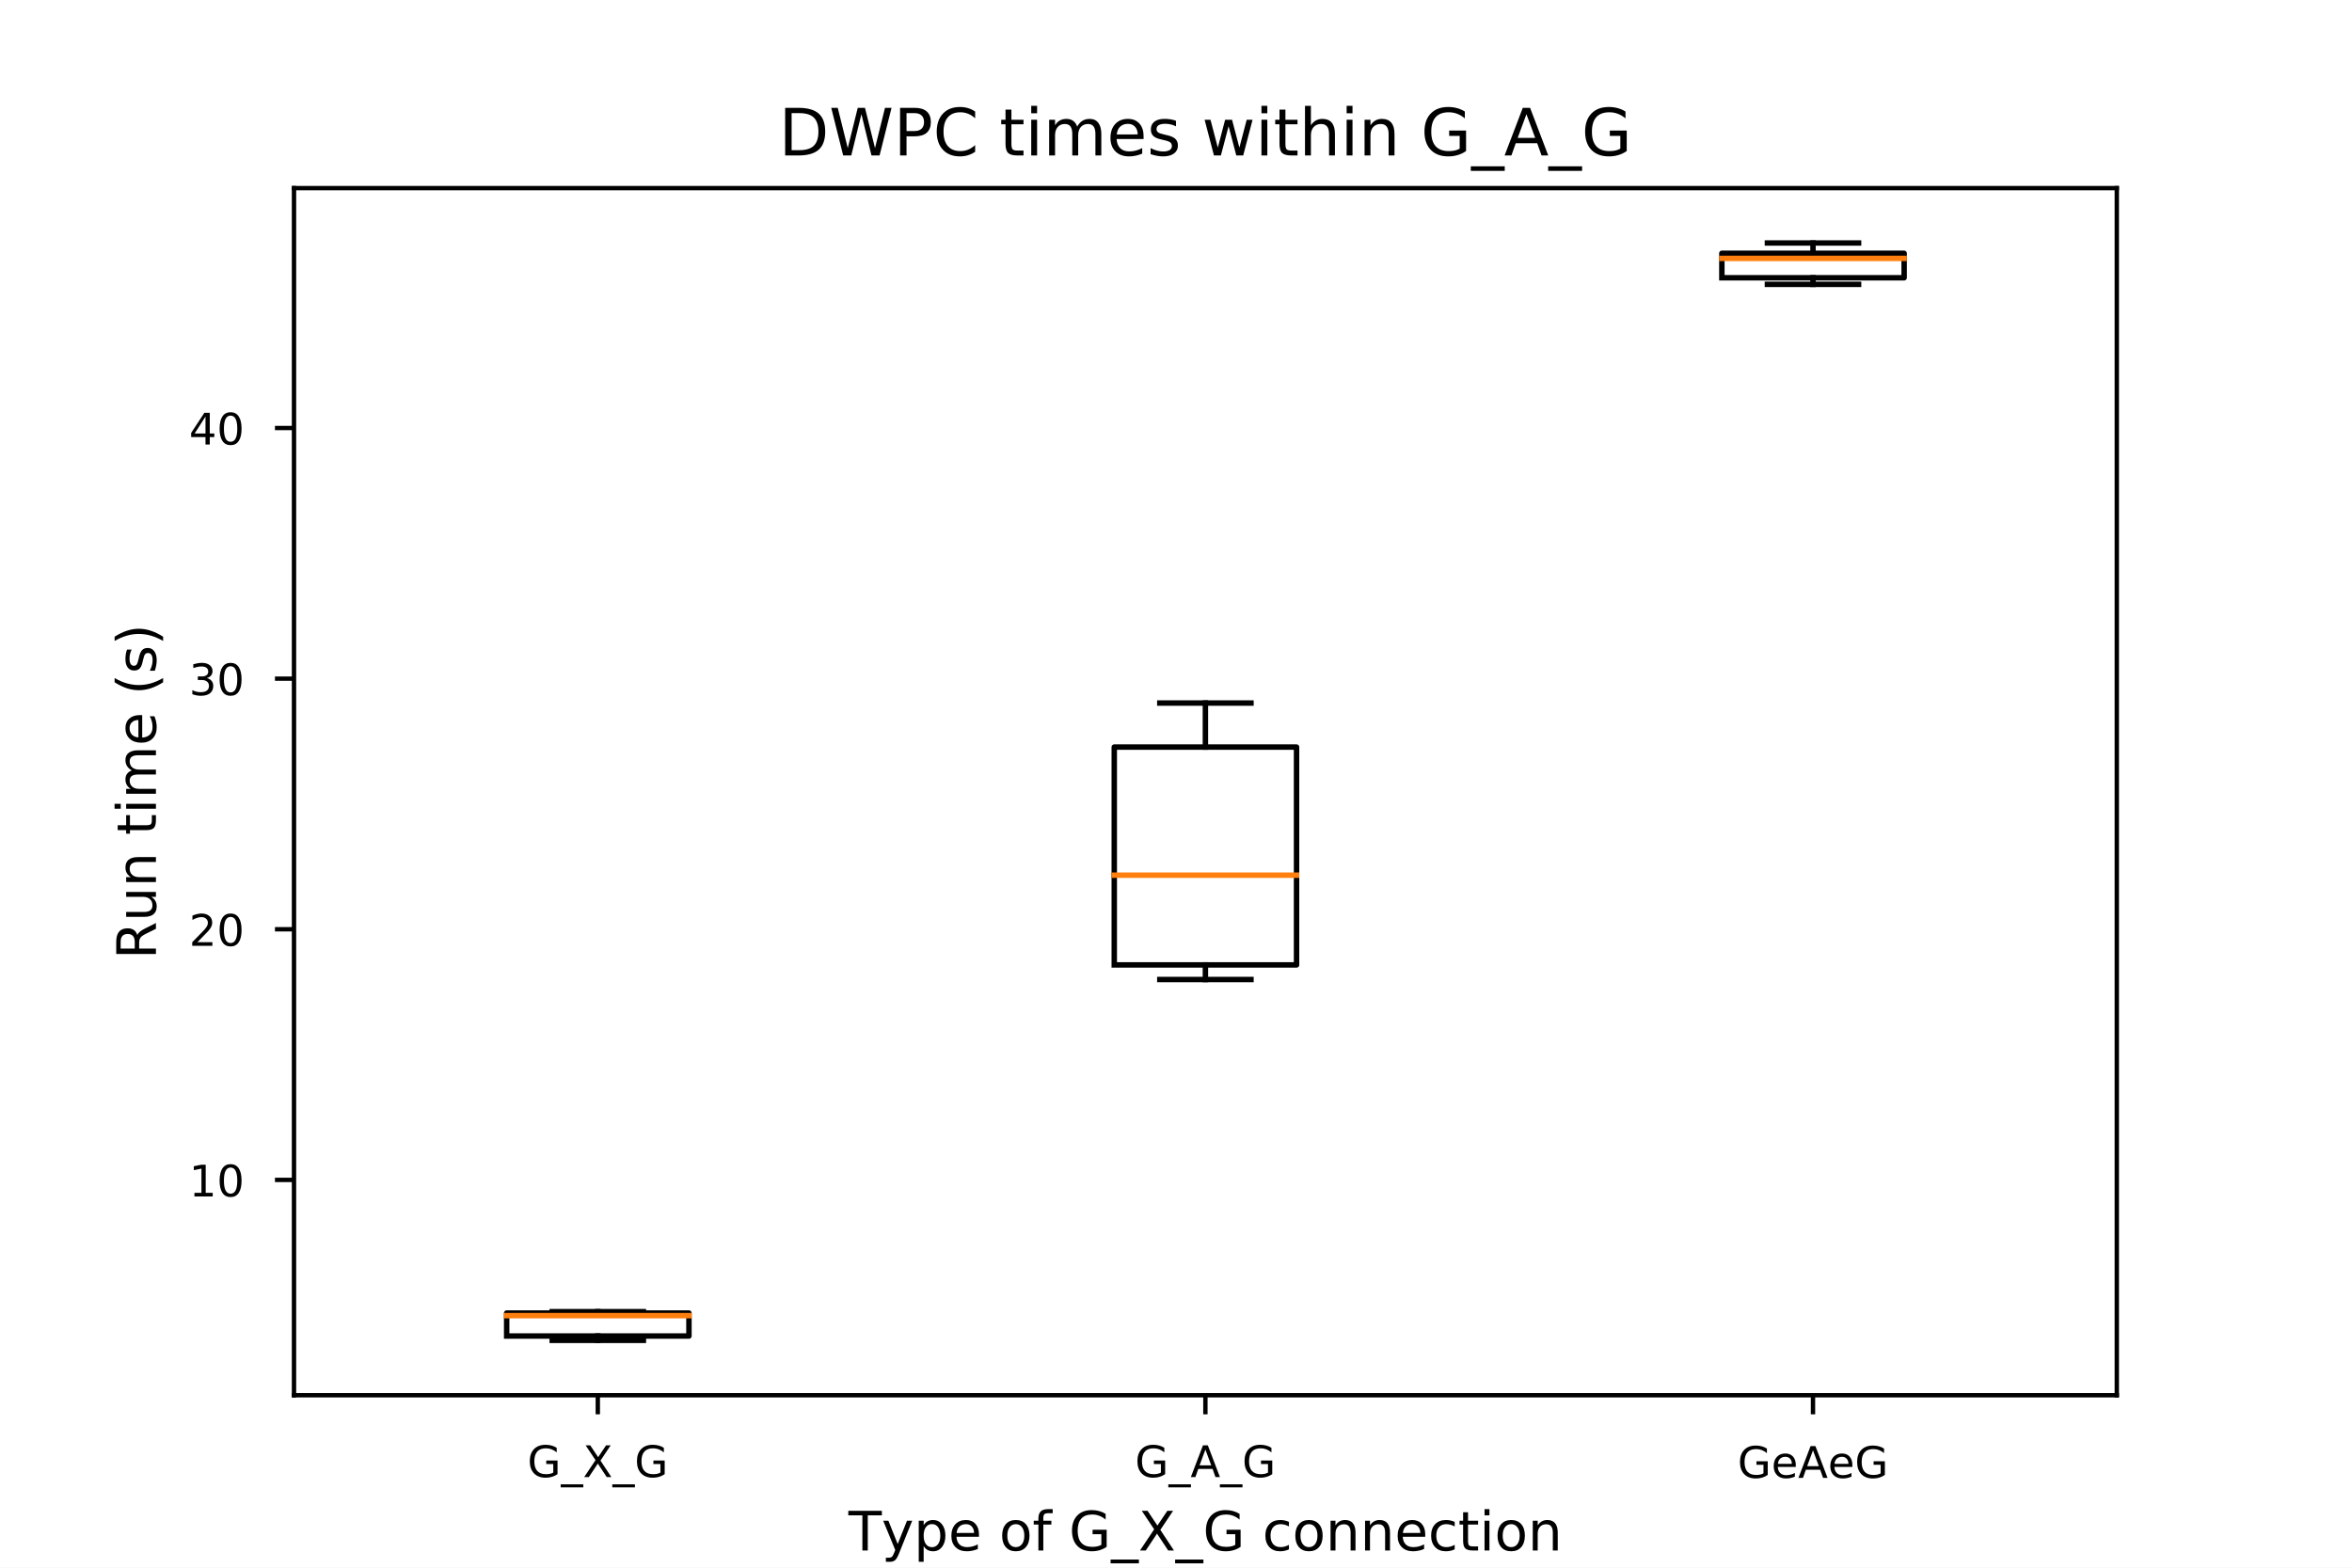
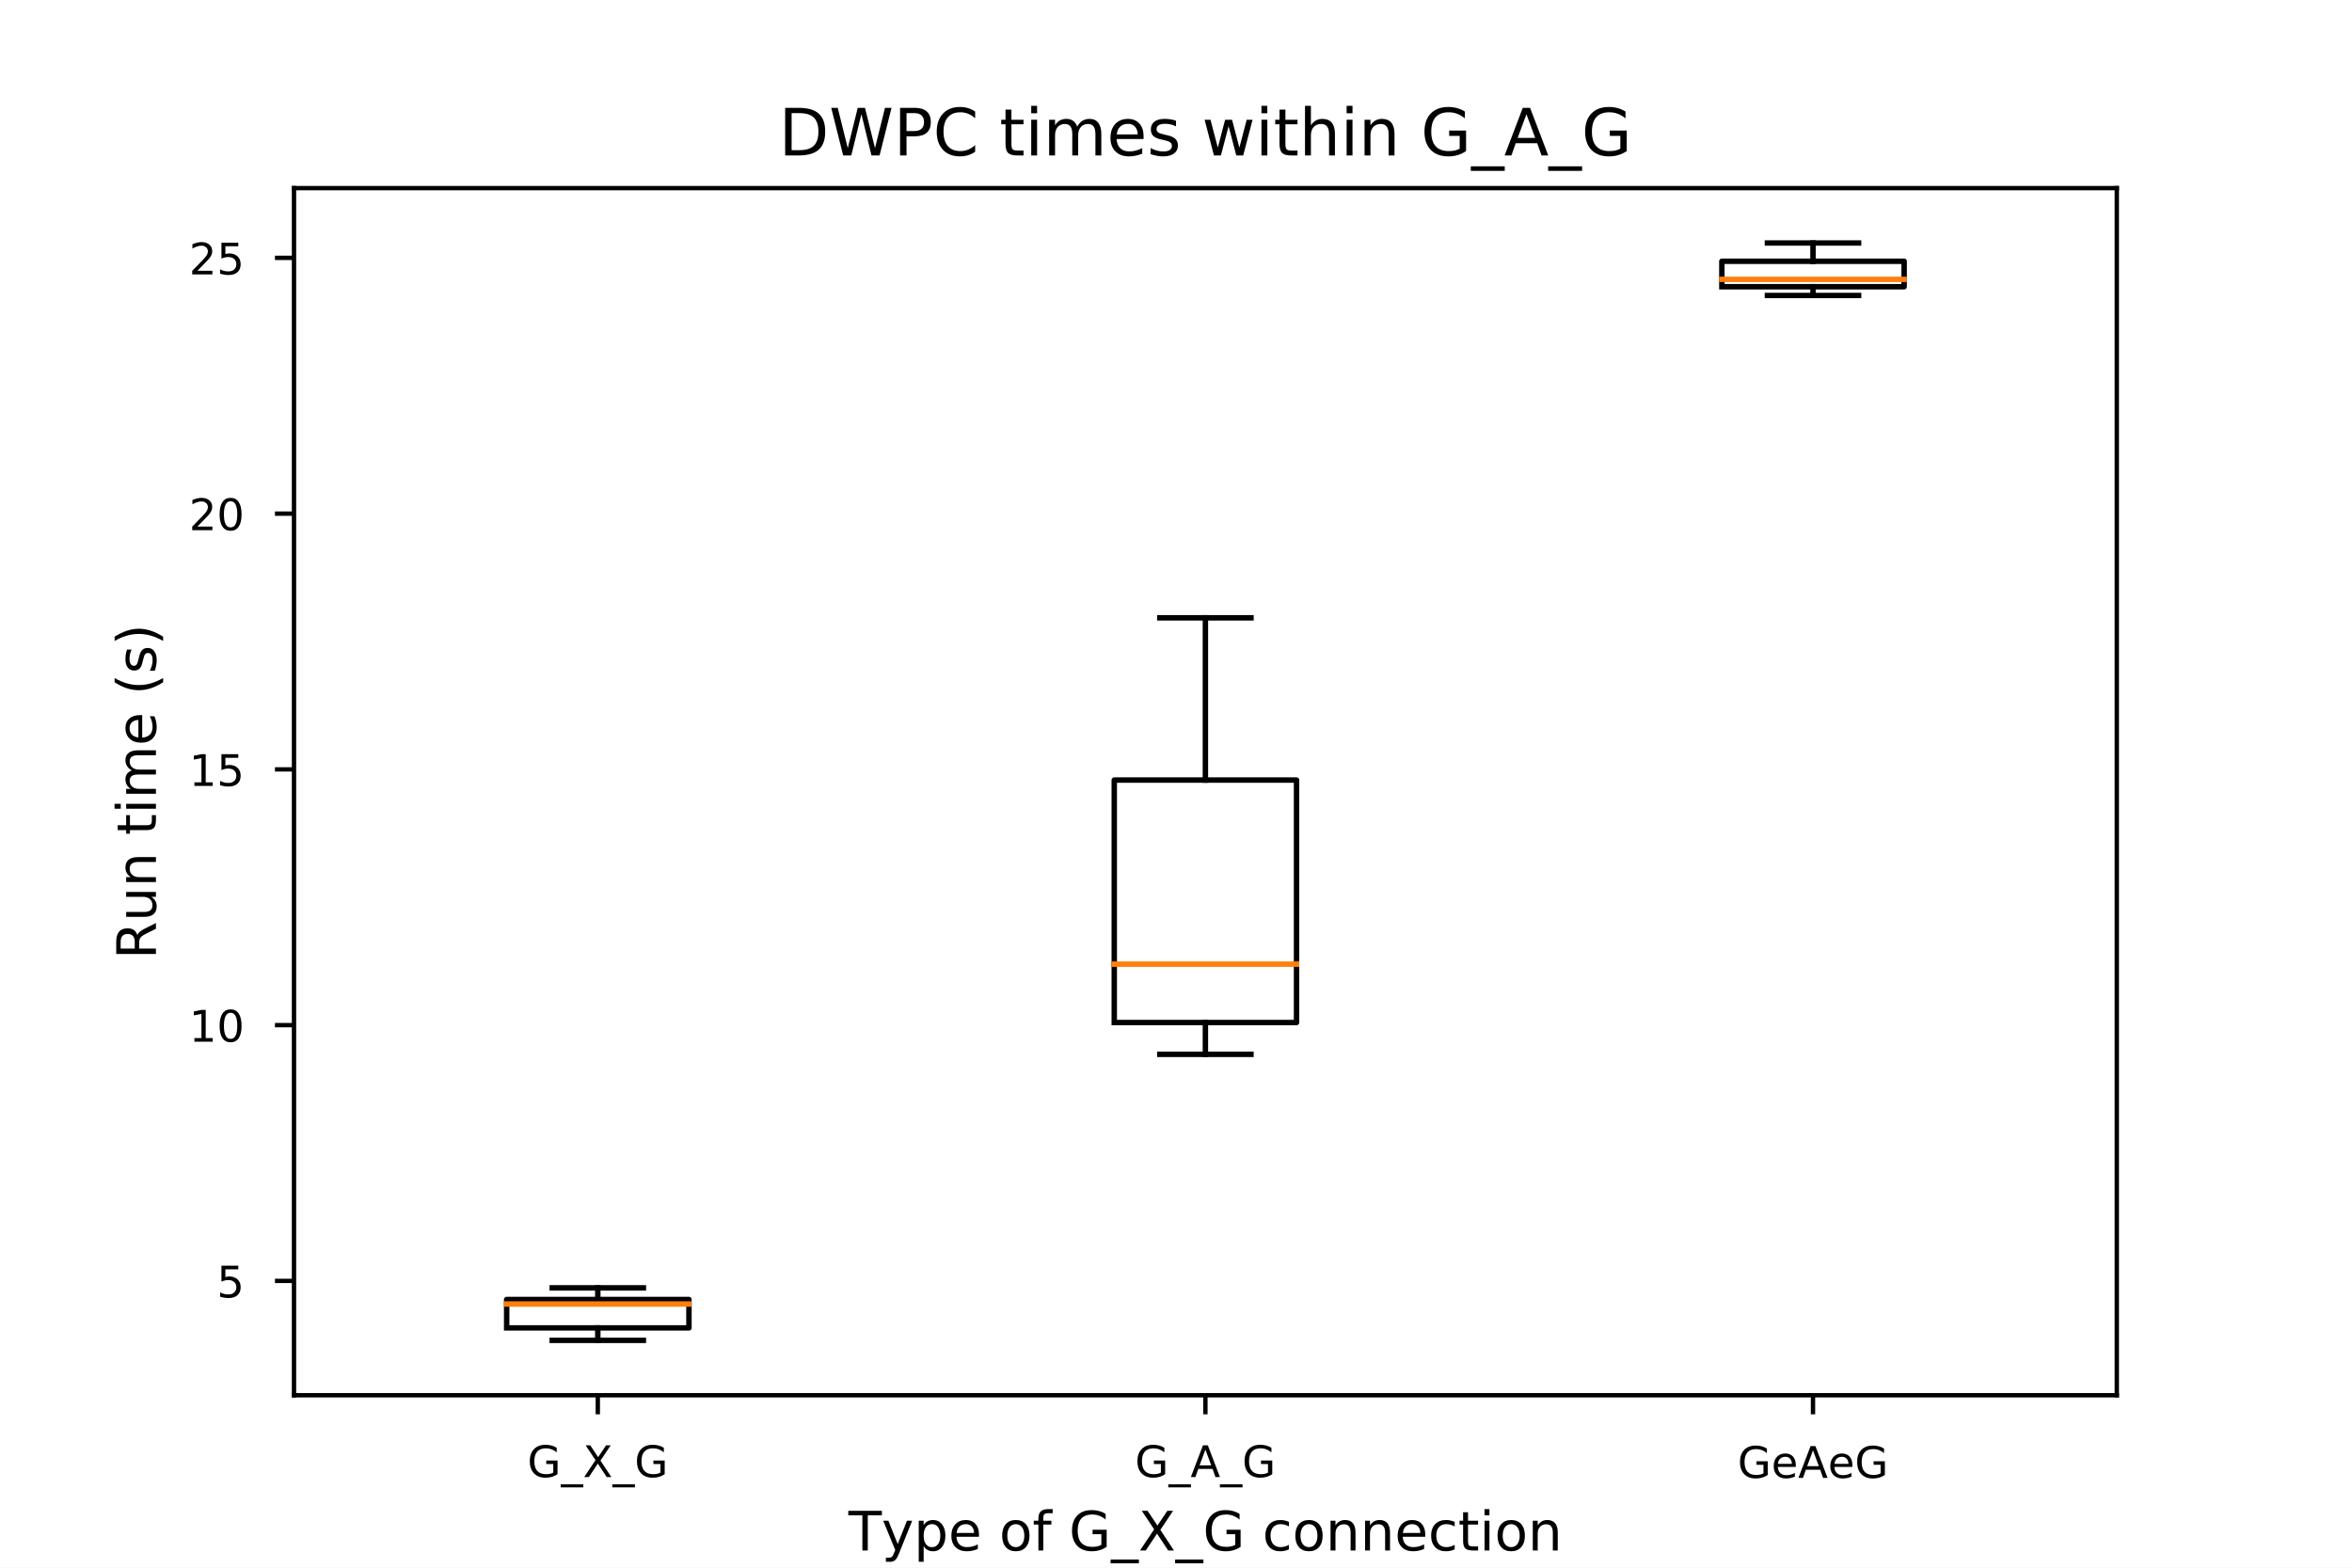
<svg xmlns="http://www.w3.org/2000/svg" xmlns:xlink="http://www.w3.org/1999/xlink" height="288pt" version="1.1" viewBox="0 0 432 288" width="432pt">
  <defs>
    <style type="text/css">
*{stroke-linecap:butt;stroke-linejoin:round;}
  </style>
  </defs>
  <g id="figure_1">
    <g id="patch_1">
      <path d="M 0 288  L 432 288  L 432 0  L 0 0  z " style="fill:#ffffff;" />
    </g>
    <g id="axes_1">
      <g id="patch_2">
        <path d="M 54 256.32  L 388.8 256.32  L 388.8 34.56  L 54 34.56  z " style="fill:#ffffff;" />
      </g>
      <g id="matplotlib.axis_1">
        <g id="xtick_1">
          <g id="line2d_1">
            <defs>
-               <path d="M 0 0  L 0 3.5  " id="m993a92b356" style="stroke:#000000;stroke-width:0.8;" />
-             </defs>
-             <g>
-               <use style="stroke:#000000;stroke-width:0.8;" x="109.8" xlink:href="#m993a92b356" y="256.32" />
+               <path d="M 0 0  L 0 3.5  " id="m518fa1e224" style="stroke:#000000;stroke-width:0.8;" />
+             </defs>
+             <g>
+               <use style="stroke:#000000;stroke-width:0.8;" x="109.8" xlink:href="#m518fa1e224" y="256.32" />
            </g>
          </g>
          <g id="text_1">
            <defs>
              <path d="M 59.516 10.406  L 59.516 29.984  L 43.406 29.984  L 43.406 38.094  L 69.281 38.094  L 69.281 6.781  Q 63.578 2.734 56.688 0.656  Q 49.812 -1.422 42 -1.422  Q 24.906 -1.422 15.25 8.562  Q 5.609 18.562 5.609 36.375  Q 5.609 54.25 15.25 64.234  Q 24.906 74.219 42 74.219  Q 49.125 74.219 55.547 72.453  Q 61.969 70.703 67.391 67.281  L 67.391 56.781  Q 61.922 61.422 55.766 63.766  Q 49.609 66.109 42.828 66.109  Q 29.438 66.109 22.719 58.641  Q 16.016 51.172 16.016 36.375  Q 16.016 21.625 22.719 14.156  Q 29.438 6.688 42.828 6.688  Q 48.047 6.688 52.141 7.594  Q 56.25 8.5 59.516 10.406  z " id="DejaVuSans-47" />
              <path d="M 50.984 -16.609  L 50.984 -23.578  L -0.984 -23.578  L -0.984 -16.609  z " id="DejaVuSans-5f" />
              <path d="M 6.297 72.906  L 16.891 72.906  L 35.016 45.797  L 53.219 72.906  L 63.812 72.906  L 40.375 37.891  L 65.375 0  L 54.781 0  L 34.281 31  L 13.625 0  L 2.984 0  L 29 38.922  z " id="DejaVuSans-58" />
            </defs>
            <g transform="translate(96.86125 271.3575)scale(0.08 -0.08)">
              <use xlink:href="#DejaVuSans-47" />
              <use x="77.49" xlink:href="#DejaVuSans-5f" />
              <use x="127.49" xlink:href="#DejaVuSans-58" />
              <use x="195.996" xlink:href="#DejaVuSans-5f" />
              <use x="245.996" xlink:href="#DejaVuSans-47" />
            </g>
          </g>
        </g>
        <g id="xtick_2">
          <g id="line2d_2">
            <g>
-               <use style="stroke:#000000;stroke-width:0.8;" x="221.4" xlink:href="#m993a92b356" y="256.32" />
+               <use style="stroke:#000000;stroke-width:0.8;" x="221.4" xlink:href="#m518fa1e224" y="256.32" />
            </g>
          </g>
          <g id="text_2">
            <defs>
              <path d="M 34.188 63.188  L 20.797 26.906  L 47.609 26.906  z M 28.609 72.906  L 39.797 72.906  L 67.578 0  L 57.328 0  L 50.688 18.703  L 17.828 18.703  L 11.188 0  L 0.781 0  z " id="DejaVuSans-41" />
            </defs>
            <g transform="translate(208.465 271.3575)scale(0.08 -0.08)">
              <use xlink:href="#DejaVuSans-47" />
              <use x="77.49" xlink:href="#DejaVuSans-5f" />
              <use x="127.49" xlink:href="#DejaVuSans-41" />
              <use x="195.898" xlink:href="#DejaVuSans-5f" />
              <use x="245.898" xlink:href="#DejaVuSans-47" />
            </g>
          </g>
        </g>
        <g id="xtick_3">
          <g id="line2d_3">
            <g>
-               <use style="stroke:#000000;stroke-width:0.8;" x="333" xlink:href="#m993a92b356" y="256.32" />
+               <use style="stroke:#000000;stroke-width:0.8;" x="333" xlink:href="#m518fa1e224" y="256.32" />
            </g>
          </g>
          <g id="text_3">
            <defs>
              <path d="M 56.203 29.594  L 56.203 25.203  L 14.891 25.203  Q 15.484 15.922 20.484 11.062  Q 25.484 6.203 34.422 6.203  Q 39.594 6.203 44.453 7.469  Q 49.312 8.734 54.109 11.281  L 54.109 2.781  Q 49.266 0.734 44.188 -0.344  Q 39.109 -1.422 33.891 -1.422  Q 20.797 -1.422 13.156 6.188  Q 5.516 13.812 5.516 26.812  Q 5.516 40.234 12.766 48.109  Q 20.016 56 32.328 56  Q 43.359 56 49.781 48.891  Q 56.203 41.797 56.203 29.594  z M 47.219 32.234  Q 47.125 39.594 43.094 43.984  Q 39.062 48.391 32.422 48.391  Q 24.906 48.391 20.391 44.141  Q 15.875 39.891 15.188 32.172  z " id="DejaVuSans-65" />
            </defs>
            <g transform="translate(319.1431 271.4987)scale(0.08 -0.08)">
              <use xlink:href="#DejaVuSans-47" />
              <use x="77.49" xlink:href="#DejaVuSans-65" />
              <use x="139.014" xlink:href="#DejaVuSans-41" />
              <use x="207.406" xlink:href="#DejaVuSans-65" />
              <use x="268.93" xlink:href="#DejaVuSans-47" />
            </g>
          </g>
        </g>
        <g id="text_4">
          <defs>
            <path d="M -0.297 72.906  L 61.375 72.906  L 61.375 64.594  L 35.5 64.594  L 35.5 0  L 25.594 0  L 25.594 64.594  L -0.297 64.594  z " id="DejaVuSans-54" />
            <path d="M 32.172 -5.078  Q 28.375 -14.844 24.75 -17.812  Q 21.141 -20.797 15.094 -20.797  L 7.906 -20.797  L 7.906 -13.281  L 13.188 -13.281  Q 16.891 -13.281 18.938 -11.516  Q 21 -9.766 23.484 -3.219  L 25.094 0.875  L 2.984 54.688  L 12.5 54.688  L 29.594 11.922  L 46.688 54.688  L 56.203 54.688  z " id="DejaVuSans-79" />
            <path d="M 18.109 8.203  L 18.109 -20.797  L 9.078 -20.797  L 9.078 54.688  L 18.109 54.688  L 18.109 46.391  Q 20.953 51.266 25.266 53.625  Q 29.594 56 35.594 56  Q 45.562 56 51.781 48.094  Q 58.016 40.188 58.016 27.297  Q 58.016 14.406 51.781 6.484  Q 45.562 -1.422 35.594 -1.422  Q 29.594 -1.422 25.266 0.953  Q 20.953 3.328 18.109 8.203  z M 48.688 27.297  Q 48.688 37.203 44.609 42.844  Q 40.531 48.484 33.406 48.484  Q 26.266 48.484 22.188 42.844  Q 18.109 37.203 18.109 27.297  Q 18.109 17.391 22.188 11.75  Q 26.266 6.109 33.406 6.109  Q 40.531 6.109 44.609 11.75  Q 48.688 17.391 48.688 27.297  z " id="DejaVuSans-70" />
            <path id="DejaVuSans-20" />
            <path d="M 30.609 48.391  Q 23.391 48.391 19.188 42.75  Q 14.984 37.109 14.984 27.297  Q 14.984 17.484 19.156 11.844  Q 23.344 6.203 30.609 6.203  Q 37.797 6.203 41.984 11.859  Q 46.188 17.531 46.188 27.297  Q 46.188 37.016 41.984 42.703  Q 37.797 48.391 30.609 48.391  z M 30.609 56  Q 42.328 56 49.016 48.375  Q 55.719 40.766 55.719 27.297  Q 55.719 13.875 49.016 6.219  Q 42.328 -1.422 30.609 -1.422  Q 18.844 -1.422 12.172 6.219  Q 5.516 13.875 5.516 27.297  Q 5.516 40.766 12.172 48.375  Q 18.844 56 30.609 56  z " id="DejaVuSans-6f" />
            <path d="M 37.109 75.984  L 37.109 68.5  L 28.516 68.5  Q 23.688 68.5 21.797 66.547  Q 19.922 64.594 19.922 59.516  L 19.922 54.688  L 34.719 54.688  L 34.719 47.703  L 19.922 47.703  L 19.922 0  L 10.891 0  L 10.891 47.703  L 2.297 47.703  L 2.297 54.688  L 10.891 54.688  L 10.891 58.5  Q 10.891 67.625 15.141 71.797  Q 19.391 75.984 28.609 75.984  z " id="DejaVuSans-66" />
            <path d="M 48.781 52.594  L 48.781 44.188  Q 44.969 46.297 41.141 47.344  Q 37.312 48.391 33.406 48.391  Q 24.656 48.391 19.812 42.844  Q 14.984 37.312 14.984 27.297  Q 14.984 17.281 19.812 11.734  Q 24.656 6.203 33.406 6.203  Q 37.312 6.203 41.141 7.25  Q 44.969 8.297 48.781 10.406  L 48.781 2.094  Q 45.016 0.344 40.984 -0.531  Q 36.969 -1.422 32.422 -1.422  Q 20.062 -1.422 12.781 6.344  Q 5.516 14.109 5.516 27.297  Q 5.516 40.672 12.859 48.328  Q 20.219 56 33.016 56  Q 37.156 56 41.109 55.141  Q 45.062 54.297 48.781 52.594  z " id="DejaVuSans-63" />
            <path d="M 54.891 33.016  L 54.891 0  L 45.906 0  L 45.906 32.719  Q 45.906 40.484 42.875 44.328  Q 39.844 48.188 33.797 48.188  Q 26.516 48.188 22.312 43.547  Q 18.109 38.922 18.109 30.906  L 18.109 0  L 9.078 0  L 9.078 54.688  L 18.109 54.688  L 18.109 46.188  Q 21.344 51.125 25.703 53.562  Q 30.078 56 35.797 56  Q 45.219 56 50.047 50.172  Q 54.891 44.344 54.891 33.016  z " id="DejaVuSans-6e" />
            <path d="M 18.312 70.219  L 18.312 54.688  L 36.812 54.688  L 36.812 47.703  L 18.312 47.703  L 18.312 18.016  Q 18.312 11.328 20.141 9.422  Q 21.969 7.516 27.594 7.516  L 36.812 7.516  L 36.812 0  L 27.594 0  Q 17.188 0 13.234 3.875  Q 9.281 7.766 9.281 18.016  L 9.281 47.703  L 2.688 47.703  L 2.688 54.688  L 9.281 54.688  L 9.281 70.219  z " id="DejaVuSans-74" />
            <path d="M 9.422 54.688  L 18.406 54.688  L 18.406 0  L 9.422 0  z M 9.422 75.984  L 18.406 75.984  L 18.406 64.594  L 9.422 64.594  z " id="DejaVuSans-69" />
          </defs>
          <g transform="translate(155.8383 284.8422)scale(0.1 -0.1)">
            <use xlink:href="#DejaVuSans-54" />
            <use x="60.85" xlink:href="#DejaVuSans-79" />
            <use x="120.029" xlink:href="#DejaVuSans-70" />
            <use x="183.506" xlink:href="#DejaVuSans-65" />
            <use x="245.029" xlink:href="#DejaVuSans-20" />
            <use x="276.816" xlink:href="#DejaVuSans-6f" />
            <use x="337.998" xlink:href="#DejaVuSans-66" />
            <use x="373.203" xlink:href="#DejaVuSans-20" />
            <use x="404.99" xlink:href="#DejaVuSans-47" />
            <use x="482.48" xlink:href="#DejaVuSans-5f" />
            <use x="532.48" xlink:href="#DejaVuSans-58" />
            <use x="600.986" xlink:href="#DejaVuSans-5f" />
            <use x="650.986" xlink:href="#DejaVuSans-47" />
            <use x="728.477" xlink:href="#DejaVuSans-20" />
            <use x="760.264" xlink:href="#DejaVuSans-63" />
            <use x="815.244" xlink:href="#DejaVuSans-6f" />
            <use x="876.426" xlink:href="#DejaVuSans-6e" />
            <use x="939.805" xlink:href="#DejaVuSans-6e" />
            <use x="1003.184" xlink:href="#DejaVuSans-65" />
            <use x="1064.707" xlink:href="#DejaVuSans-63" />
            <use x="1119.688" xlink:href="#DejaVuSans-74" />
            <use x="1158.896" xlink:href="#DejaVuSans-69" />
            <use x="1186.68" xlink:href="#DejaVuSans-6f" />
            <use x="1247.861" xlink:href="#DejaVuSans-6e" />
          </g>
        </g>
      </g>
      <g id="matplotlib.axis_2">
        <g id="ytick_1">
          <g id="line2d_4">
            <defs>
-               <path d="M 0 0  L -3.5 0  " id="m5ded07b8c1" style="stroke:#000000;stroke-width:0.8;" />
-             </defs>
-             <g>
-               <use style="stroke:#000000;stroke-width:0.8;" x="54" xlink:href="#m5ded07b8c1" y="216.762" />
+               <path d="M 0 0  L -3.5 0  " id="mceef605776" style="stroke:#000000;stroke-width:0.8;" />
+             </defs>
+             <g>
+               <use style="stroke:#000000;stroke-width:0.8;" x="54" xlink:href="#mceef605776" y="235.313" />
            </g>
          </g>
          <g id="text_5">
+             <defs>
+               <path d="M 10.797 72.906  L 49.516 72.906  L 49.516 64.594  L 19.828 64.594  L 19.828 46.734  Q 21.969 47.469 24.109 47.828  Q 26.266 48.188 28.422 48.188  Q 40.625 48.188 47.75 41.5  Q 54.891 34.812 54.891 23.391  Q 54.891 11.625 47.562 5.094  Q 40.234 -1.422 26.906 -1.422  Q 22.312 -1.422 17.547 -0.641  Q 12.797 0.141 7.719 1.703  L 7.719 11.625  Q 12.109 9.234 16.797 8.062  Q 21.484 6.891 26.703 6.891  Q 35.156 6.891 40.078 11.328  Q 45.016 15.766 45.016 23.391  Q 45.016 31 40.078 35.438  Q 35.156 39.891 26.703 39.891  Q 22.75 39.891 18.812 39.016  Q 14.891 38.141 10.797 36.281  z " id="DejaVuSans-35" />
+             </defs>
+             <g transform="translate(39.81 238.3527)scale(0.08 -0.08)">
+               <use xlink:href="#DejaVuSans-35" />
+             </g>
+           </g>
+         </g>
+         <g id="ytick_2">
+           <g id="line2d_5">
+             <g>
+               <use style="stroke:#000000;stroke-width:0.8;" x="54" xlink:href="#mceef605776" y="188.328" />
+             </g>
+           </g>
+           <g id="text_6">
            <defs>
              <path d="M 12.406 8.297  L 28.516 8.297  L 28.516 63.922  L 10.984 60.406  L 10.984 69.391  L 28.422 72.906  L 38.281 72.906  L 38.281 8.297  L 54.391 8.297  L 54.391 0  L 12.406 0  z " id="DejaVuSans-31" />
              <path d="M 31.781 66.406  Q 24.172 66.406 20.328 58.906  Q 16.5 51.422 16.5 36.375  Q 16.5 21.391 20.328 13.891  Q 24.172 6.391 31.781 6.391  Q 39.453 6.391 43.281 13.891  Q 47.125 21.391 47.125 36.375  Q 47.125 51.422 43.281 58.906  Q 39.453 66.406 31.781 66.406  z M 31.781 74.219  Q 44.047 74.219 50.516 64.516  Q 56.984 54.828 56.984 36.375  Q 56.984 17.969 50.516 8.266  Q 44.047 -1.422 31.781 -1.422  Q 19.531 -1.422 13.062 8.266  Q 6.594 17.969 6.594 36.375  Q 6.594 54.828 13.062 64.516  Q 19.531 74.219 31.781 74.219  z " id="DejaVuSans-30" />
            </defs>
-             <g transform="translate(34.72 219.8015)scale(0.08 -0.08)">
+             <g transform="translate(34.72 191.3675)scale(0.08 -0.08)">
              <use xlink:href="#DejaVuSans-31" />
              <use x="63.623" xlink:href="#DejaVuSans-30" />
            </g>
          </g>
        </g>
-         <g id="ytick_2">
-           <g id="line2d_5">
-             <g>
-               <use style="stroke:#000000;stroke-width:0.8;" x="54" xlink:href="#m5ded07b8c1" y="170.717" />
-             </g>
-           </g>
-           <g id="text_6">
+         <g id="ytick_3">
+           <g id="line2d_6">
+             <g>
+               <use style="stroke:#000000;stroke-width:0.8;" x="54" xlink:href="#mceef605776" y="141.343" />
+             </g>
+           </g>
+           <g id="text_7">
+             <g transform="translate(34.72 144.3823)scale(0.08 -0.08)">
+               <use xlink:href="#DejaVuSans-31" />
+               <use x="63.623" xlink:href="#DejaVuSans-35" />
+             </g>
+           </g>
+         </g>
+         <g id="ytick_4">
+           <g id="line2d_7">
+             <g>
+               <use style="stroke:#000000;stroke-width:0.8;" x="54" xlink:href="#mceef605776" y="94.358" />
+             </g>
+           </g>
+           <g id="text_8">
            <defs>
              <path d="M 19.188 8.297  L 53.609 8.297  L 53.609 0  L 7.328 0  L 7.328 8.297  Q 12.938 14.109 22.625 23.891  Q 32.328 33.688 34.812 36.531  Q 39.547 41.844 41.422 45.531  Q 43.312 49.219 43.312 52.781  Q 43.312 58.594 39.234 62.25  Q 35.156 65.922 28.609 65.922  Q 23.969 65.922 18.812 64.312  Q 13.672 62.703 7.812 59.422  L 7.812 69.391  Q 13.766 71.781 18.938 73  Q 24.125 74.219 28.422 74.219  Q 39.75 74.219 46.484 68.547  Q 53.219 62.891 53.219 53.422  Q 53.219 48.922 51.531 44.891  Q 49.859 40.875 45.406 35.406  Q 44.188 33.984 37.641 27.219  Q 31.109 20.453 19.188 8.297  z " id="DejaVuSans-32" />
            </defs>
-             <g transform="translate(34.72 173.7567)scale(0.08 -0.08)">
+             <g transform="translate(34.72 97.3971)scale(0.08 -0.08)">
              <use xlink:href="#DejaVuSans-32" />
              <use x="63.623" xlink:href="#DejaVuSans-30" />
            </g>
          </g>
        </g>
-         <g id="ytick_3">
-           <g id="line2d_6">
-             <g>
-               <use style="stroke:#000000;stroke-width:0.8;" x="54" xlink:href="#m5ded07b8c1" y="124.673" />
-             </g>
-           </g>
-           <g id="text_7">
-             <defs>
-               <path d="M 40.578 39.312  Q 47.656 37.797 51.625 33  Q 55.609 28.219 55.609 21.188  Q 55.609 10.406 48.188 4.484  Q 40.766 -1.422 27.094 -1.422  Q 22.516 -1.422 17.656 -0.516  Q 12.797 0.391 7.625 2.203  L 7.625 11.719  Q 11.719 9.328 16.594 8.109  Q 21.484 6.891 26.812 6.891  Q 36.078 6.891 40.938 10.547  Q 45.797 14.203 45.797 21.188  Q 45.797 27.641 41.281 31.266  Q 36.766 34.906 28.719 34.906  L 20.219 34.906  L 20.219 43.016  L 29.109 43.016  Q 36.375 43.016 40.234 45.922  Q 44.094 48.828 44.094 54.297  Q 44.094 59.906 40.109 62.906  Q 36.141 65.922 28.719 65.922  Q 24.656 65.922 20.016 65.031  Q 15.375 64.156 9.812 62.312  L 9.812 71.094  Q 15.438 72.656 20.344 73.438  Q 25.25 74.219 29.594 74.219  Q 40.828 74.219 47.359 69.109  Q 53.906 64.016 53.906 55.328  Q 53.906 49.266 50.438 45.094  Q 46.969 40.922 40.578 39.312  z " id="DejaVuSans-33" />
-             </defs>
-             <g transform="translate(34.72 127.7119)scale(0.08 -0.08)">
-               <use xlink:href="#DejaVuSans-33" />
-               <use x="63.623" xlink:href="#DejaVuSans-30" />
-             </g>
-           </g>
-         </g>
-         <g id="ytick_4">
-           <g id="line2d_7">
-             <g>
-               <use style="stroke:#000000;stroke-width:0.8;" x="54" xlink:href="#m5ded07b8c1" y="78.628" />
-             </g>
-           </g>
-           <g id="text_8">
-             <defs>
-               <path d="M 37.797 64.312  L 12.891 25.391  L 37.797 25.391  z M 35.203 72.906  L 47.609 72.906  L 47.609 25.391  L 58.016 25.391  L 58.016 17.188  L 47.609 17.188  L 47.609 0  L 37.797 0  L 37.797 17.188  L 4.891 17.188  L 4.891 26.703  z " id="DejaVuSans-34" />
-             </defs>
-             <g transform="translate(34.72 81.66711)scale(0.08 -0.08)">
-               <use xlink:href="#DejaVuSans-34" />
-               <use x="63.623" xlink:href="#DejaVuSans-30" />
-             </g>
-           </g>
-         </g>
-         <g id="text_9">
+         <g id="ytick_5">
+           <g id="line2d_8">
+             <g>
+               <use style="stroke:#000000;stroke-width:0.8;" x="54" xlink:href="#mceef605776" y="47.373" />
+             </g>
+           </g>
+           <g id="text_9">
+             <g transform="translate(34.72 50.41191)scale(0.08 -0.08)">
+               <use xlink:href="#DejaVuSans-32" />
+               <use x="63.623" xlink:href="#DejaVuSans-35" />
+             </g>
+           </g>
+         </g>
+         <g id="text_10">
          <defs>
            <path d="M 44.391 34.188  Q 47.562 33.109 50.562 29.594  Q 53.562 26.078 56.594 19.922  L 66.609 0  L 56 0  L 46.688 18.703  Q 43.062 26.031 39.672 28.422  Q 36.281 30.812 30.422 30.812  L 19.672 30.812  L 19.672 0  L 9.812 0  L 9.812 72.906  L 32.078 72.906  Q 44.578 72.906 50.734 67.672  Q 56.891 62.453 56.891 51.906  Q 56.891 45.016 53.688 40.469  Q 50.484 35.938 44.391 34.188  z M 19.672 64.797  L 19.672 38.922  L 32.078 38.922  Q 39.203 38.922 42.844 42.219  Q 46.484 45.516 46.484 51.906  Q 46.484 58.297 42.844 61.547  Q 39.203 64.797 32.078 64.797  z " id="DejaVuSans-52" />
            <path d="M 8.5 21.578  L 8.5 54.688  L 17.484 54.688  L 17.484 21.922  Q 17.484 14.156 20.5 10.266  Q 23.531 6.391 29.594 6.391  Q 36.859 6.391 41.078 11.031  Q 45.312 15.672 45.312 23.688  L 45.312 54.688  L 54.297 54.688  L 54.297 0  L 45.312 0  L 45.312 8.406  Q 42.047 3.422 37.719 1  Q 33.406 -1.422 27.688 -1.422  Q 18.266 -1.422 13.375 4.438  Q 8.5 10.297 8.5 21.578  z M 31.109 56  z " id="DejaVuSans-75" />
            <path d="M 52 44.188  Q 55.375 50.25 60.062 53.125  Q 64.75 56 71.094 56  Q 79.641 56 84.281 50.016  Q 88.922 44.047 88.922 33.016  L 88.922 0  L 79.891 0  L 79.891 32.719  Q 79.891 40.578 77.094 44.375  Q 74.312 48.188 68.609 48.188  Q 61.625 48.188 57.562 43.547  Q 53.516 38.922 53.516 30.906  L 53.516 0  L 44.484 0  L 44.484 32.719  Q 44.484 40.625 41.703 44.406  Q 38.922 48.188 33.109 48.188  Q 26.219 48.188 22.156 43.531  Q 18.109 38.875 18.109 30.906  L 18.109 0  L 9.078 0  L 9.078 54.688  L 18.109 54.688  L 18.109 46.188  Q 21.188 51.219 25.484 53.609  Q 29.781 56 35.688 56  Q 41.656 56 45.828 52.969  Q 50 49.953 52 44.188  z " id="DejaVuSans-6d" />
            <path d="M 31 75.875  Q 24.469 64.656 21.281 53.656  Q 18.109 42.672 18.109 31.391  Q 18.109 20.125 21.312 9.062  Q 24.516 -2 31 -13.188  L 23.188 -13.188  Q 15.875 -1.703 12.234 9.375  Q 8.594 20.453 8.594 31.391  Q 8.594 42.281 12.203 53.312  Q 15.828 64.359 23.188 75.875  z " id="DejaVuSans-28" />
            <path d="M 44.281 53.078  L 44.281 44.578  Q 40.484 46.531 36.375 47.5  Q 32.281 48.484 27.875 48.484  Q 21.188 48.484 17.844 46.438  Q 14.5 44.391 14.5 40.281  Q 14.5 37.156 16.891 35.375  Q 19.281 33.594 26.516 31.984  L 29.594 31.297  Q 39.156 29.25 43.188 25.516  Q 47.219 21.781 47.219 15.094  Q 47.219 7.469 41.188 3.016  Q 35.156 -1.422 24.609 -1.422  Q 20.219 -1.422 15.453 -0.562  Q 10.688 0.297 5.422 2  L 5.422 11.281  Q 10.406 8.688 15.234 7.391  Q 20.062 6.109 24.812 6.109  Q 31.156 6.109 34.562 8.281  Q 37.984 10.453 37.984 14.406  Q 37.984 18.062 35.516 20.016  Q 33.062 21.969 24.703 23.781  L 21.578 24.516  Q 13.234 26.266 9.516 29.906  Q 5.812 33.547 5.812 39.891  Q 5.812 47.609 11.281 51.797  Q 16.75 56 26.812 56  Q 31.781 56 36.172 55.266  Q 40.578 54.547 44.281 53.078  z " id="DejaVuSans-73" />
            <path d="M 8.016 75.875  L 15.828 75.875  Q 23.141 64.359 26.781 53.312  Q 30.422 42.281 30.422 31.391  Q 30.422 20.453 26.781 9.375  Q 23.141 -1.703 15.828 -13.188  L 8.016 -13.188  Q 14.5 -2 17.703 9.062  Q 20.906 20.125 20.906 31.391  Q 20.906 42.672 17.703 53.656  Q 14.5 64.656 8.016 75.875  z " id="DejaVuSans-29" />
          </defs>
          <g transform="translate(28.64031 176.2291)rotate(-90)scale(0.1 -0.1)">
            <use xlink:href="#DejaVuSans-52" />
            <use x="69.42" xlink:href="#DejaVuSans-75" />
            <use x="132.799" xlink:href="#DejaVuSans-6e" />
            <use x="196.178" xlink:href="#DejaVuSans-20" />
            <use x="227.965" xlink:href="#DejaVuSans-74" />
            <use x="267.174" xlink:href="#DejaVuSans-69" />
            <use x="294.957" xlink:href="#DejaVuSans-6d" />
            <use x="392.369" xlink:href="#DejaVuSans-65" />
            <use x="453.893" xlink:href="#DejaVuSans-20" />
            <use x="485.68" xlink:href="#DejaVuSans-28" />
            <use x="524.693" xlink:href="#DejaVuSans-73" />
            <use x="576.793" xlink:href="#DejaVuSans-29" />
          </g>
        </g>
      </g>
-       <g id="line2d_8">
-         <path clip-path="url(#p8ab4a6b883)" d="M 93.06 245.44  L 126.54 245.44  L 126.54 241.222  L 93.06 241.222  L 93.06 245.44  " style="fill:none;stroke:#000000;stroke-linecap:square;" />
-       </g>
      <g id="line2d_9">
-         <path clip-path="url(#p8ab4a6b883)" d="M 109.8 245.44  L 109.8 246.24  " style="fill:none;stroke:#000000;stroke-linecap:square;" />
+         <path clip-path="url(#pb7bf480c73)" d="M 93.06 243.947  L 126.54 243.947  L 126.54 238.733  L 93.06 238.733  L 93.06 243.947  " style="fill:none;stroke:#000000;stroke-linecap:square;" />
      </g>
      <g id="line2d_10">
-         <path clip-path="url(#p8ab4a6b883)" d="M 109.8 241.222  L 109.8 240.965  " style="fill:none;stroke:#000000;stroke-linecap:square;" />
+         <path clip-path="url(#pb7bf480c73)" d="M 109.8 243.947  L 109.8 246.24  " style="fill:none;stroke:#000000;stroke-linecap:square;" />
      </g>
      <g id="line2d_11">
-         <path clip-path="url(#p8ab4a6b883)" d="M 101.43 246.24  L 118.17 246.24  " style="fill:none;stroke:#000000;stroke-linecap:square;" />
+         <path clip-path="url(#pb7bf480c73)" d="M 109.8 238.733  L 109.8 236.591  " style="fill:none;stroke:#000000;stroke-linecap:square;" />
      </g>
      <g id="line2d_12">
-         <path clip-path="url(#p8ab4a6b883)" d="M 101.43 240.965  L 118.17 240.965  " style="fill:none;stroke:#000000;stroke-linecap:square;" />
+         <path clip-path="url(#pb7bf480c73)" d="M 101.43 246.24  L 118.17 246.24  " style="fill:none;stroke:#000000;stroke-linecap:square;" />
      </g>
      <g id="line2d_13">
+         <path clip-path="url(#pb7bf480c73)" d="M 101.43 236.591  L 118.17 236.591  " style="fill:none;stroke:#000000;stroke-linecap:square;" />
+       </g>
+       <g id="line2d_14">
        <defs>
-           <path d="M 0 3  C 0.796 3 1.559 2.684 2.121 2.121  C 2.684 1.559 3 0.796 3 0  C 3 -0.796 2.684 -1.559 2.121 -2.121  C 1.559 -2.684 0.796 -3 0 -3  C -0.796 -3 -1.559 -2.684 -2.121 -2.121  C -2.684 -1.559 -3 -0.796 -3 0  C -3 0.796 -2.684 1.559 -2.121 2.121  C -1.559 2.684 -0.796 3 0 3  z " id="m285508991e" />
+           <path d="M 0 3  C 0.796 3 1.559 2.684 2.121 2.121  C 2.684 1.559 3 0.796 3 0  C 3 -0.796 2.684 -1.559 2.121 -2.121  C 1.559 -2.684 0.796 -3 0 -3  C -0.796 -3 -1.559 -2.684 -2.121 -2.121  C -2.684 -1.559 -3 -0.796 -3 0  C -3 0.796 -2.684 1.559 -2.121 2.121  C -1.559 2.684 -0.796 3 0 3  z " id="mba5415eee8" />
        </defs>
-         <g clip-path="url(#p8ab4a6b883)">
-           <use style="fill:none;" x="109.8" xlink:href="#m285508991e" y="193.878" />
-           <use style="fill:none;" x="109.8" xlink:href="#m285508991e" y="194.171" />
-           <use style="fill:none;" x="109.8" xlink:href="#m285508991e" y="190.521" />
-           <use style="fill:none;" x="109.8" xlink:href="#m285508991e" y="190.55" />
-           <use style="fill:none;" x="109.8" xlink:href="#m285508991e" y="190.052" />
-           <use style="fill:none;" x="109.8" xlink:href="#m285508991e" y="188.613" />
-           <use style="fill:none;" x="109.8" xlink:href="#m285508991e" y="188.364" />
-           <use style="fill:none;" x="109.8" xlink:href="#m285508991e" y="185.034" />
-           <use style="fill:none;" x="109.8" xlink:href="#m285508991e" y="189.663" />
-           <use style="fill:none;" x="109.8" xlink:href="#m285508991e" y="199.645" />
-           <use style="fill:none;" x="109.8" xlink:href="#m285508991e" y="199.677" />
-           <use style="fill:none;" x="109.8" xlink:href="#m285508991e" y="200.805" />
-           <use style="fill:none;" x="109.8" xlink:href="#m285508991e" y="200.685" />
-           <use style="fill:none;" x="109.8" xlink:href="#m285508991e" y="199.727" />
-           <use style="fill:none;" x="109.8" xlink:href="#m285508991e" y="199.842" />
-           <use style="fill:none;" x="109.8" xlink:href="#m285508991e" y="199.895" />
-           <use style="fill:none;" x="109.8" xlink:href="#m285508991e" y="199.861" />
-           <use style="fill:none;" x="109.8" xlink:href="#m285508991e" y="199.594" />
-           <use style="fill:none;" x="109.8" xlink:href="#m285508991e" y="200.085" />
-           <use style="fill:none;" x="109.8" xlink:href="#m285508991e" y="199.819" />
-           <use style="fill:none;" x="109.8" xlink:href="#m285508991e" y="199.814" />
-           <use style="fill:none;" x="109.8" xlink:href="#m285508991e" y="200.11" />
-           <use style="fill:none;" x="109.8" xlink:href="#m285508991e" y="198.476" />
-           <use style="fill:none;" x="109.8" xlink:href="#m285508991e" y="171.162" />
-           <use style="fill:none;" x="109.8" xlink:href="#m285508991e" y="170.842" />
-           <use style="fill:none;" x="109.8" xlink:href="#m285508991e" y="196.691" />
-           <use style="fill:none;" x="109.8" xlink:href="#m285508991e" y="196.963" />
-           <use style="fill:none;" x="109.8" xlink:href="#m285508991e" y="199.128" />
-           <use style="fill:none;" x="109.8" xlink:href="#m285508991e" y="200.262" />
-           <use style="fill:none;" x="109.8" xlink:href="#m285508991e" y="171.011" />
-           <use style="fill:none;" x="109.8" xlink:href="#m285508991e" y="169.943" />
-           <use style="fill:none;" x="109.8" xlink:href="#m285508991e" y="172.733" />
-           <use style="fill:none;" x="109.8" xlink:href="#m285508991e" y="169.445" />
-           <use style="fill:none;" x="109.8" xlink:href="#m285508991e" y="169.225" />
-           <use style="fill:none;" x="109.8" xlink:href="#m285508991e" y="165.024" />
-           <use style="fill:none;" x="109.8" xlink:href="#m285508991e" y="162.564" />
-         </g>
-       </g>
-       <g id="line2d_14">
-         <path clip-path="url(#p8ab4a6b883)" d="M 204.66 177.263  L 238.14 177.263  L 238.14 137.246  L 204.66 137.246  L 204.66 177.263  " style="fill:none;stroke:#000000;stroke-linecap:square;" />
+         <g clip-path="url(#pb7bf480c73)">
+           <use style="fill:none;" x="109.8" xlink:href="#mba5415eee8" y="182.929" />
+           <use style="fill:none;" x="109.8" xlink:href="#mba5415eee8" y="182.557" />
+           <use style="fill:none;" x="109.8" xlink:href="#mba5415eee8" y="177.252" />
+           <use style="fill:none;" x="109.8" xlink:href="#mba5415eee8" y="180.841" />
+           <use style="fill:none;" x="109.8" xlink:href="#mba5415eee8" y="178.945" />
+           <use style="fill:none;" x="109.8" xlink:href="#mba5415eee8" y="176.922" />
+           <use style="fill:none;" x="109.8" xlink:href="#mba5415eee8" y="171.634" />
+           <use style="fill:none;" x="109.8" xlink:href="#mba5415eee8" y="180.053" />
+           <use style="fill:none;" x="109.8" xlink:href="#mba5415eee8" y="180.165" />
+           <use style="fill:none;" x="109.8" xlink:href="#mba5415eee8" y="179.956" />
+           <use style="fill:none;" x="109.8" xlink:href="#mba5415eee8" y="179.895" />
+           <use style="fill:none;" x="109.8" xlink:href="#mba5415eee8" y="182.681" />
+           <use style="fill:none;" x="109.8" xlink:href="#mba5415eee8" y="182.283" />
+           <use style="fill:none;" x="109.8" xlink:href="#mba5415eee8" y="179.096" />
+           <use style="fill:none;" x="109.8" xlink:href="#mba5415eee8" y="178.973" />
+           <use style="fill:none;" x="109.8" xlink:href="#mba5415eee8" y="179.532" />
+           <use style="fill:none;" x="109.8" xlink:href="#mba5415eee8" y="179.024" />
+           <use style="fill:none;" x="109.8" xlink:href="#mba5415eee8" y="179.128" />
+           <use style="fill:none;" x="109.8" xlink:href="#mba5415eee8" y="179.336" />
+           <use style="fill:none;" x="109.8" xlink:href="#mba5415eee8" y="178.833" />
+           <use style="fill:none;" x="109.8" xlink:href="#mba5415eee8" y="179.06" />
+           <use style="fill:none;" x="109.8" xlink:href="#mba5415eee8" y="179.232" />
+           <use style="fill:none;" x="109.8" xlink:href="#mba5415eee8" y="179.204" />
+           <use style="fill:none;" x="109.8" xlink:href="#mba5415eee8" y="157.323" />
+           <use style="fill:none;" x="109.8" xlink:href="#mba5415eee8" y="156.23" />
+           <use style="fill:none;" x="109.8" xlink:href="#mba5415eee8" y="179.154" />
+           <use style="fill:none;" x="109.8" xlink:href="#mba5415eee8" y="179.142" />
+           <use style="fill:none;" x="109.8" xlink:href="#mba5415eee8" y="179.315" />
+           <use style="fill:none;" x="109.8" xlink:href="#mba5415eee8" y="178.534" />
+           <use style="fill:none;" x="109.8" xlink:href="#mba5415eee8" y="152.369" />
+           <use style="fill:none;" x="109.8" xlink:href="#mba5415eee8" y="152.228" />
+           <use style="fill:none;" x="109.8" xlink:href="#mba5415eee8" y="157.139" />
+           <use style="fill:none;" x="109.8" xlink:href="#mba5415eee8" y="150.538" />
+           <use style="fill:none;" x="109.8" xlink:href="#mba5415eee8" y="150.683" />
+           <use style="fill:none;" x="109.8" xlink:href="#mba5415eee8" y="151.863" />
+           <use style="fill:none;" x="109.8" xlink:href="#mba5415eee8" y="151.067" />
+         </g>
      </g>
      <g id="line2d_15">
-         <path clip-path="url(#p8ab4a6b883)" d="M 221.4 177.263  L 221.4 179.945  " style="fill:none;stroke:#000000;stroke-linecap:square;" />
+         <path clip-path="url(#pb7bf480c73)" d="M 204.66 187.849  L 238.14 187.849  L 238.14 143.307  L 204.66 143.307  L 204.66 187.849  " style="fill:none;stroke:#000000;stroke-linecap:square;" />
      </g>
      <g id="line2d_16">
-         <path clip-path="url(#p8ab4a6b883)" d="M 221.4 137.246  L 221.4 129.159  " style="fill:none;stroke:#000000;stroke-linecap:square;" />
+         <path clip-path="url(#pb7bf480c73)" d="M 221.4 187.849  L 221.4 193.691  " style="fill:none;stroke:#000000;stroke-linecap:square;" />
      </g>
      <g id="line2d_17">
-         <path clip-path="url(#p8ab4a6b883)" d="M 213.03 179.945  L 229.77 179.945  " style="fill:none;stroke:#000000;stroke-linecap:square;" />
+         <path clip-path="url(#pb7bf480c73)" d="M 221.4 143.307  L 221.4 113.502  " style="fill:none;stroke:#000000;stroke-linecap:square;" />
      </g>
      <g id="line2d_18">
-         <path clip-path="url(#p8ab4a6b883)" d="M 213.03 129.159  L 229.77 129.159  " style="fill:none;stroke:#000000;stroke-linecap:square;" />
-       </g>
-       <g id="line2d_19" />
-       <g id="line2d_20">
-         <path clip-path="url(#p8ab4a6b883)" d="M 316.26 51.027  L 349.74 51.027  L 349.74 46.536  L 316.26 46.536  L 316.26 51.027  " style="fill:none;stroke:#000000;stroke-linecap:square;" />
-       </g>
+         <path clip-path="url(#pb7bf480c73)" d="M 213.03 193.691  L 229.77 193.691  " style="fill:none;stroke:#000000;stroke-linecap:square;" />
+       </g>
+       <g id="line2d_19">
+         <path clip-path="url(#pb7bf480c73)" d="M 213.03 113.502  L 229.77 113.502  " style="fill:none;stroke:#000000;stroke-linecap:square;" />
+       </g>
+       <g id="line2d_20" />
      <g id="line2d_21">
-         <path clip-path="url(#p8ab4a6b883)" d="M 333 51.027  L 333 52.239  " style="fill:none;stroke:#000000;stroke-linecap:square;" />
+         <path clip-path="url(#pb7bf480c73)" d="M 316.26 52.672  L 349.74 52.672  L 349.74 47.994  L 316.26 47.994  L 316.26 52.672  " style="fill:none;stroke:#000000;stroke-linecap:square;" />
      </g>
      <g id="line2d_22">
-         <path clip-path="url(#p8ab4a6b883)" d="M 333 46.536  L 333 44.64  " style="fill:none;stroke:#000000;stroke-linecap:square;" />
+         <path clip-path="url(#pb7bf480c73)" d="M 333 52.672  L 333 54.282  " style="fill:none;stroke:#000000;stroke-linecap:square;" />
      </g>
      <g id="line2d_23">
-         <path clip-path="url(#p8ab4a6b883)" d="M 324.63 52.239  L 341.37 52.239  " style="fill:none;stroke:#000000;stroke-linecap:square;" />
+         <path clip-path="url(#pb7bf480c73)" d="M 333 47.994  L 333 44.64  " style="fill:none;stroke:#000000;stroke-linecap:square;" />
      </g>
      <g id="line2d_24">
-         <path clip-path="url(#p8ab4a6b883)" d="M 324.63 44.64  L 341.37 44.64  " style="fill:none;stroke:#000000;stroke-linecap:square;" />
-       </g>
-       <g id="line2d_25" />
+         <path clip-path="url(#pb7bf480c73)" d="M 324.63 54.282  L 341.37 54.282  " style="fill:none;stroke:#000000;stroke-linecap:square;" />
+       </g>
+       <g id="line2d_25">
+         <path clip-path="url(#pb7bf480c73)" d="M 324.63 44.64  L 341.37 44.64  " style="fill:none;stroke:#000000;stroke-linecap:square;" />
+       </g>
      <g id="line2d_26">
-         <path clip-path="url(#p8ab4a6b883)" d="M 93.06 241.697  L 126.54 241.697  " style="fill:none;stroke:#ff7f0e;stroke-linecap:square;" />
+         <g clip-path="url(#pb7bf480c73)">
+           <use style="fill:none;" x="333" xlink:href="#mba5415eee8" y="63.243" />
+         </g>
      </g>
      <g id="line2d_27">
-         <path clip-path="url(#p8ab4a6b883)" d="M 204.66 160.781  L 238.14 160.781  " style="fill:none;stroke:#ff7f0e;stroke-linecap:square;" />
+         <path clip-path="url(#pb7bf480c73)" d="M 93.06 239.564  L 126.54 239.564  " style="fill:none;stroke:#ff7f0e;stroke-linecap:square;" />
      </g>
      <g id="line2d_28">
-         <path clip-path="url(#p8ab4a6b883)" d="M 316.26 47.467  L 349.74 47.467  " style="fill:none;stroke:#ff7f0e;stroke-linecap:square;" />
+         <path clip-path="url(#pb7bf480c73)" d="M 204.66 177.125  L 238.14 177.125  " style="fill:none;stroke:#ff7f0e;stroke-linecap:square;" />
+       </g>
+       <g id="line2d_29">
+         <path clip-path="url(#pb7bf480c73)" d="M 316.26 51.322  L 349.74 51.322  " style="fill:none;stroke:#ff7f0e;stroke-linecap:square;" />
      </g>
      <g id="patch_3">
        <path d="M 54 256.32  L 54 34.56  " style="fill:none;stroke:#000000;stroke-linecap:square;stroke-linejoin:miter;stroke-width:0.8;" />
      </g>
      <g id="patch_4">
        <path d="M 388.8 256.32  L 388.8 34.56  " style="fill:none;stroke:#000000;stroke-linecap:square;stroke-linejoin:miter;stroke-width:0.8;" />
      </g>
      <g id="patch_5">
        <path d="M 54 256.32  L 388.8 256.32  " style="fill:none;stroke:#000000;stroke-linecap:square;stroke-linejoin:miter;stroke-width:0.8;" />
      </g>
      <g id="patch_6">
        <path d="M 54 34.56  L 388.8 34.56  " style="fill:none;stroke:#000000;stroke-linecap:square;stroke-linejoin:miter;stroke-width:0.8;" />
      </g>
-       <g id="text_10">
+       <g id="text_11">
        <defs>
          <path d="M 19.672 64.797  L 19.672 8.109  L 31.594 8.109  Q 46.688 8.109 53.688 14.938  Q 60.688 21.781 60.688 36.531  Q 60.688 51.172 53.688 57.984  Q 46.688 64.797 31.594 64.797  z M 9.812 72.906  L 30.078 72.906  Q 51.266 72.906 61.172 64.094  Q 71.094 55.281 71.094 36.531  Q 71.094 17.672 61.125 8.828  Q 51.172 0 30.078 0  L 9.812 0  z " id="DejaVuSans-44" />
          <path d="M 3.328 72.906  L 13.281 72.906  L 28.609 11.281  L 43.891 72.906  L 54.984 72.906  L 70.312 11.281  L 85.594 72.906  L 95.609 72.906  L 77.297 0  L 64.891 0  L 49.516 63.281  L 33.984 0  L 21.578 0  z " id="DejaVuSans-57" />
          <path d="M 19.672 64.797  L 19.672 37.406  L 32.078 37.406  Q 38.969 37.406 42.719 40.969  Q 46.484 44.531 46.484 51.125  Q 46.484 57.672 42.719 61.234  Q 38.969 64.797 32.078 64.797  z M 9.812 72.906  L 32.078 72.906  Q 44.344 72.906 50.609 67.359  Q 56.891 61.812 56.891 51.125  Q 56.891 40.328 50.609 34.812  Q 44.344 29.297 32.078 29.297  L 19.672 29.297  L 19.672 0  L 9.812 0  z " id="DejaVuSans-50" />
          <path d="M 64.406 67.281  L 64.406 56.891  Q 59.422 61.531 53.781 63.812  Q 48.141 66.109 41.797 66.109  Q 29.297 66.109 22.656 58.469  Q 16.016 50.828 16.016 36.375  Q 16.016 21.969 22.656 14.328  Q 29.297 6.688 41.797 6.688  Q 48.141 6.688 53.781 8.984  Q 59.422 11.281 64.406 15.922  L 64.406 5.609  Q 59.234 2.094 53.438 0.328  Q 47.656 -1.422 41.219 -1.422  Q 24.656 -1.422 15.125 8.703  Q 5.609 18.844 5.609 36.375  Q 5.609 53.953 15.125 64.078  Q 24.656 74.219 41.219 74.219  Q 47.75 74.219 53.531 72.484  Q 59.328 70.75 64.406 67.281  z " id="DejaVuSans-43" />
          <path d="M 4.203 54.688  L 13.188 54.688  L 24.422 12.016  L 35.594 54.688  L 46.188 54.688  L 57.422 12.016  L 68.609 54.688  L 77.594 54.688  L 63.281 0  L 52.688 0  L 40.922 44.828  L 29.109 0  L 18.5 0  z " id="DejaVuSans-77" />
          <path d="M 54.891 33.016  L 54.891 0  L 45.906 0  L 45.906 32.719  Q 45.906 40.484 42.875 44.328  Q 39.844 48.188 33.797 48.188  Q 26.516 48.188 22.312 43.547  Q 18.109 38.922 18.109 30.906  L 18.109 0  L 9.078 0  L 9.078 75.984  L 18.109 75.984  L 18.109 46.188  Q 21.344 51.125 25.703 53.562  Q 30.078 56 35.797 56  Q 45.219 56 50.047 50.172  Q 54.891 44.344 54.891 33.016  z " id="DejaVuSans-68" />
        </defs>
        <g transform="translate(143.0381 28.56)scale(0.12 -0.12)">
          <use xlink:href="#DejaVuSans-44" />
          <use x="77.002" xlink:href="#DejaVuSans-57" />
          <use x="175.879" xlink:href="#DejaVuSans-50" />
          <use x="236.182" xlink:href="#DejaVuSans-43" />
          <use x="306.006" xlink:href="#DejaVuSans-20" />
          <use x="337.793" xlink:href="#DejaVuSans-74" />
          <use x="377.002" xlink:href="#DejaVuSans-69" />
          <use x="404.785" xlink:href="#DejaVuSans-6d" />
          <use x="502.197" xlink:href="#DejaVuSans-65" />
          <use x="563.721" xlink:href="#DejaVuSans-73" />
          <use x="615.82" xlink:href="#DejaVuSans-20" />
          <use x="647.607" xlink:href="#DejaVuSans-77" />
          <use x="729.395" xlink:href="#DejaVuSans-69" />
          <use x="757.178" xlink:href="#DejaVuSans-74" />
          <use x="796.387" xlink:href="#DejaVuSans-68" />
          <use x="859.766" xlink:href="#DejaVuSans-69" />
          <use x="887.549" xlink:href="#DejaVuSans-6e" />
          <use x="950.928" xlink:href="#DejaVuSans-20" />
          <use x="982.715" xlink:href="#DejaVuSans-47" />
          <use x="1060.205" xlink:href="#DejaVuSans-5f" />
          <use x="1110.205" xlink:href="#DejaVuSans-41" />
          <use x="1178.613" xlink:href="#DejaVuSans-5f" />
          <use x="1228.613" xlink:href="#DejaVuSans-47" />
        </g>
      </g>
    </g>
  </g>
  <defs>
-     <clipPath id="p8ab4a6b883">
+     <clipPath id="pb7bf480c73">
      <rect height="221.76" width="334.8" x="54" y="34.56" />
    </clipPath>
  </defs>
</svg>
